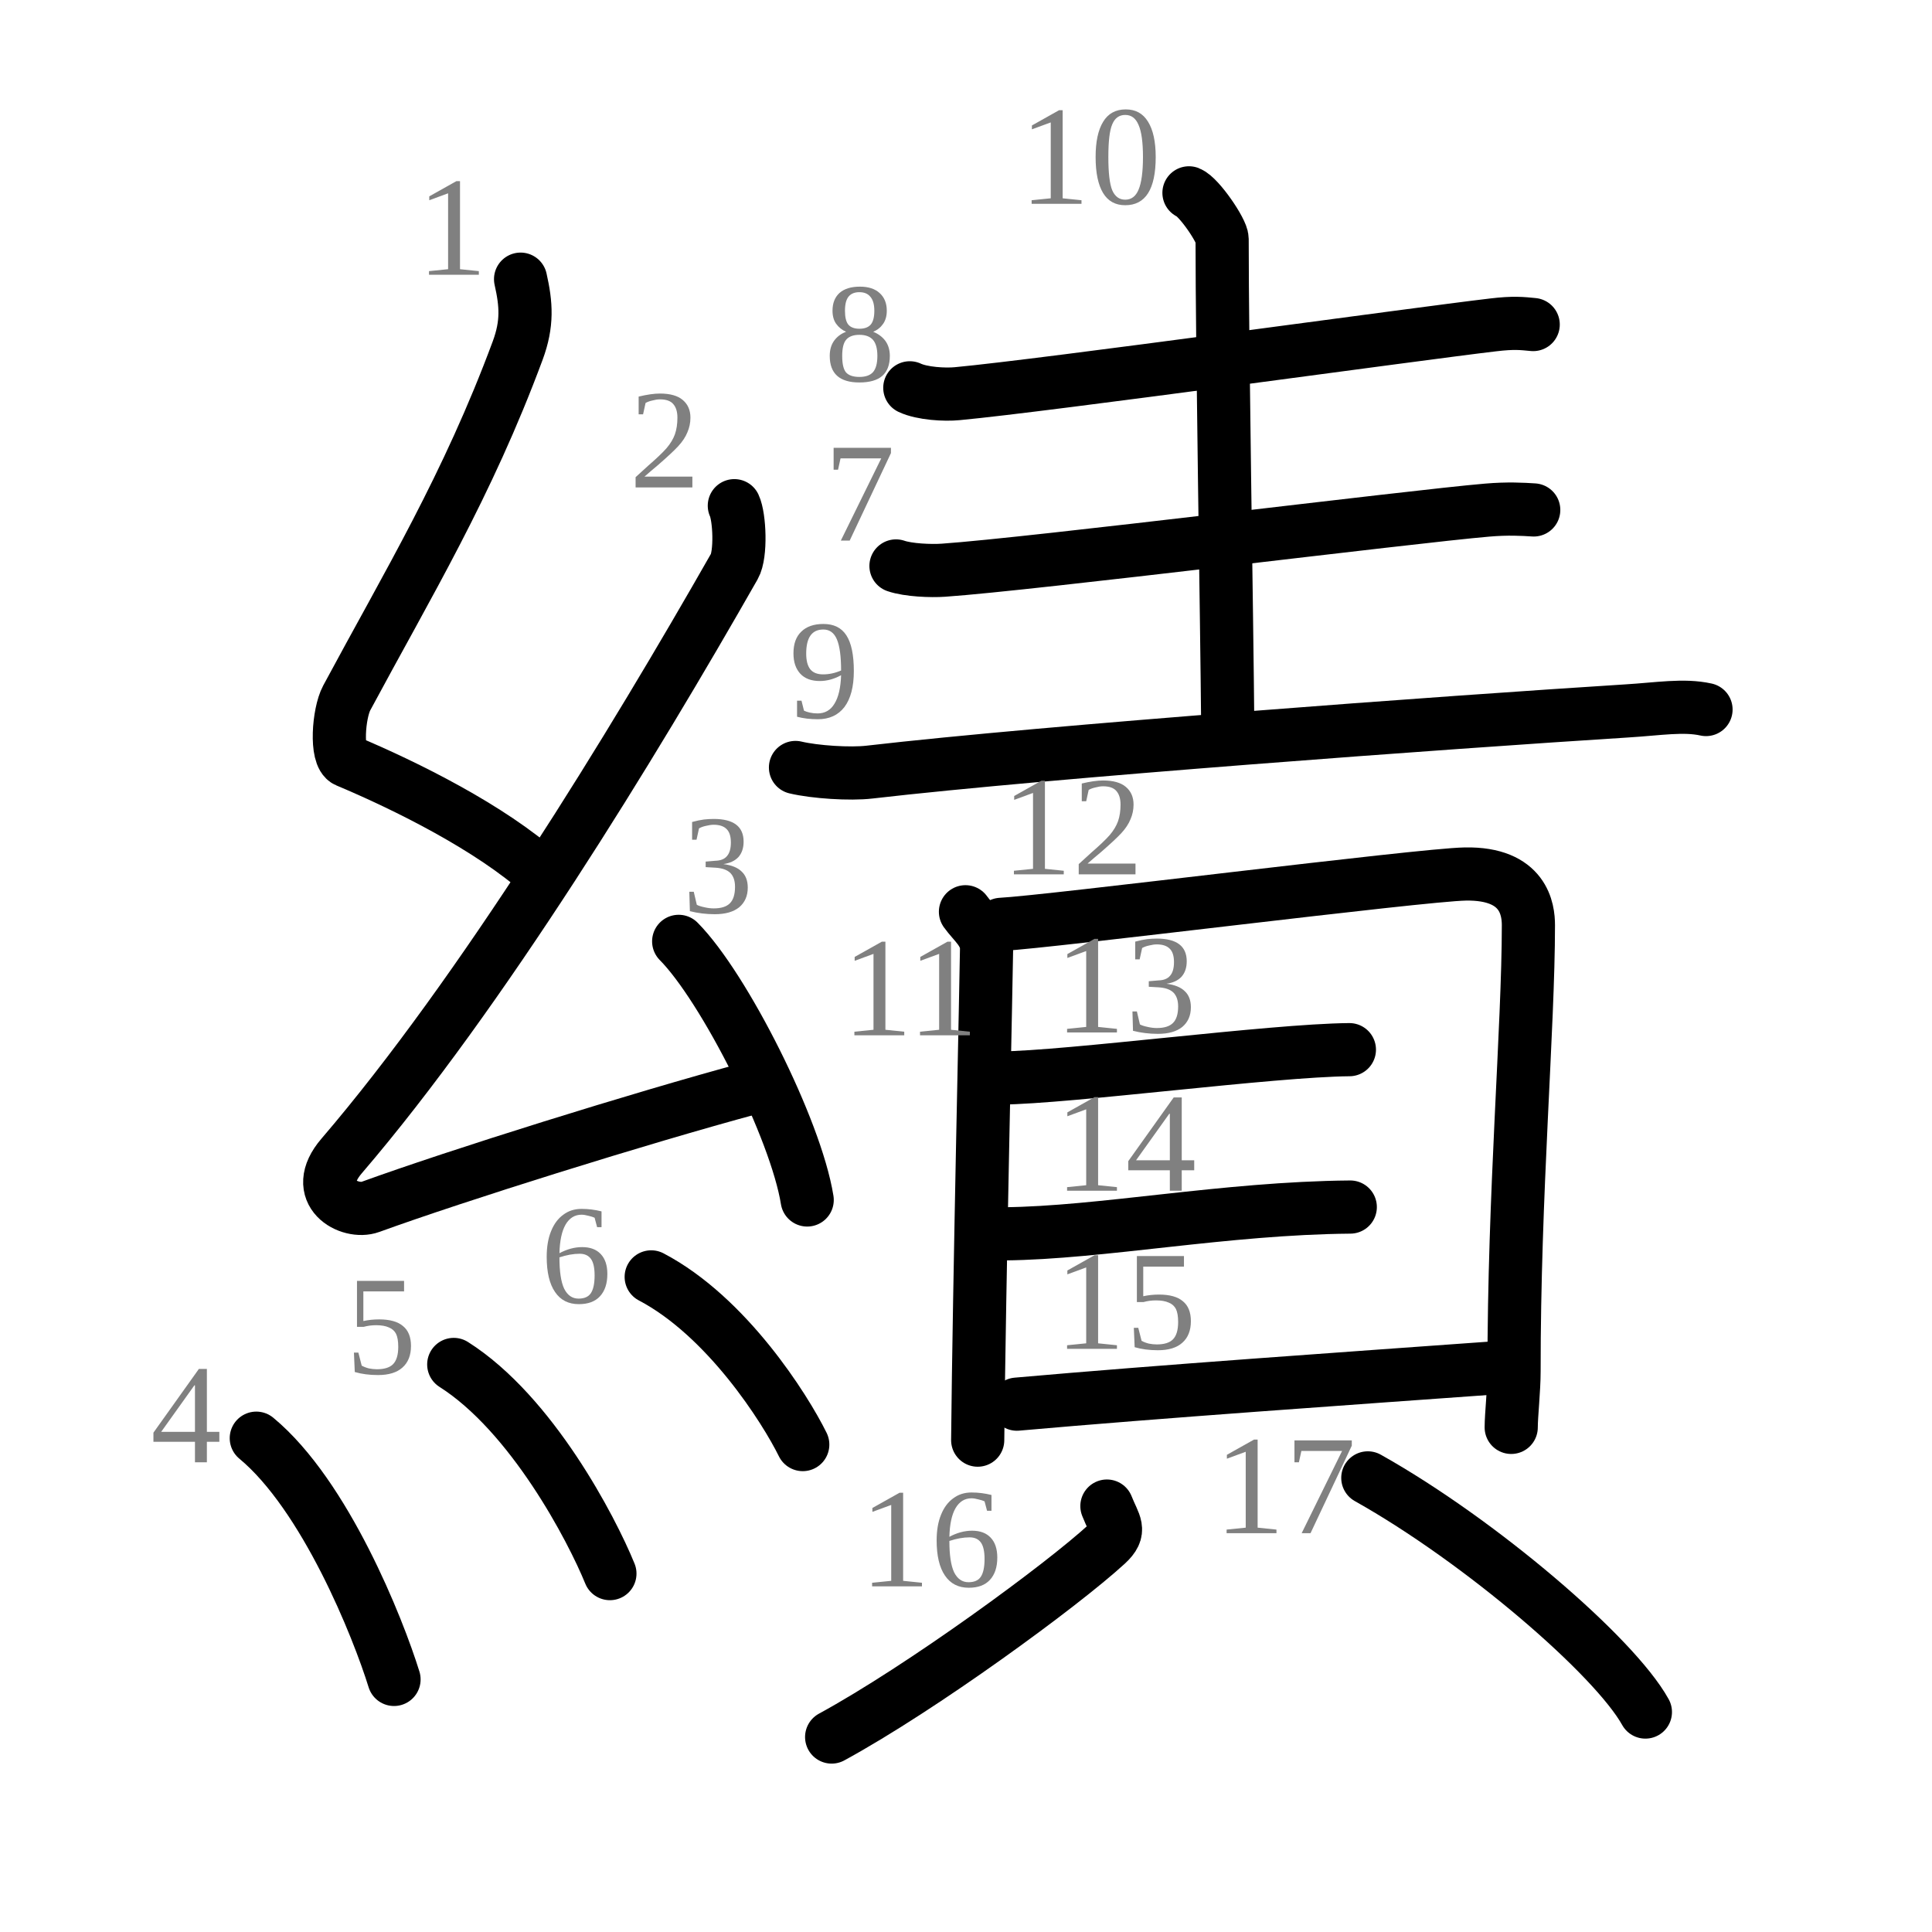
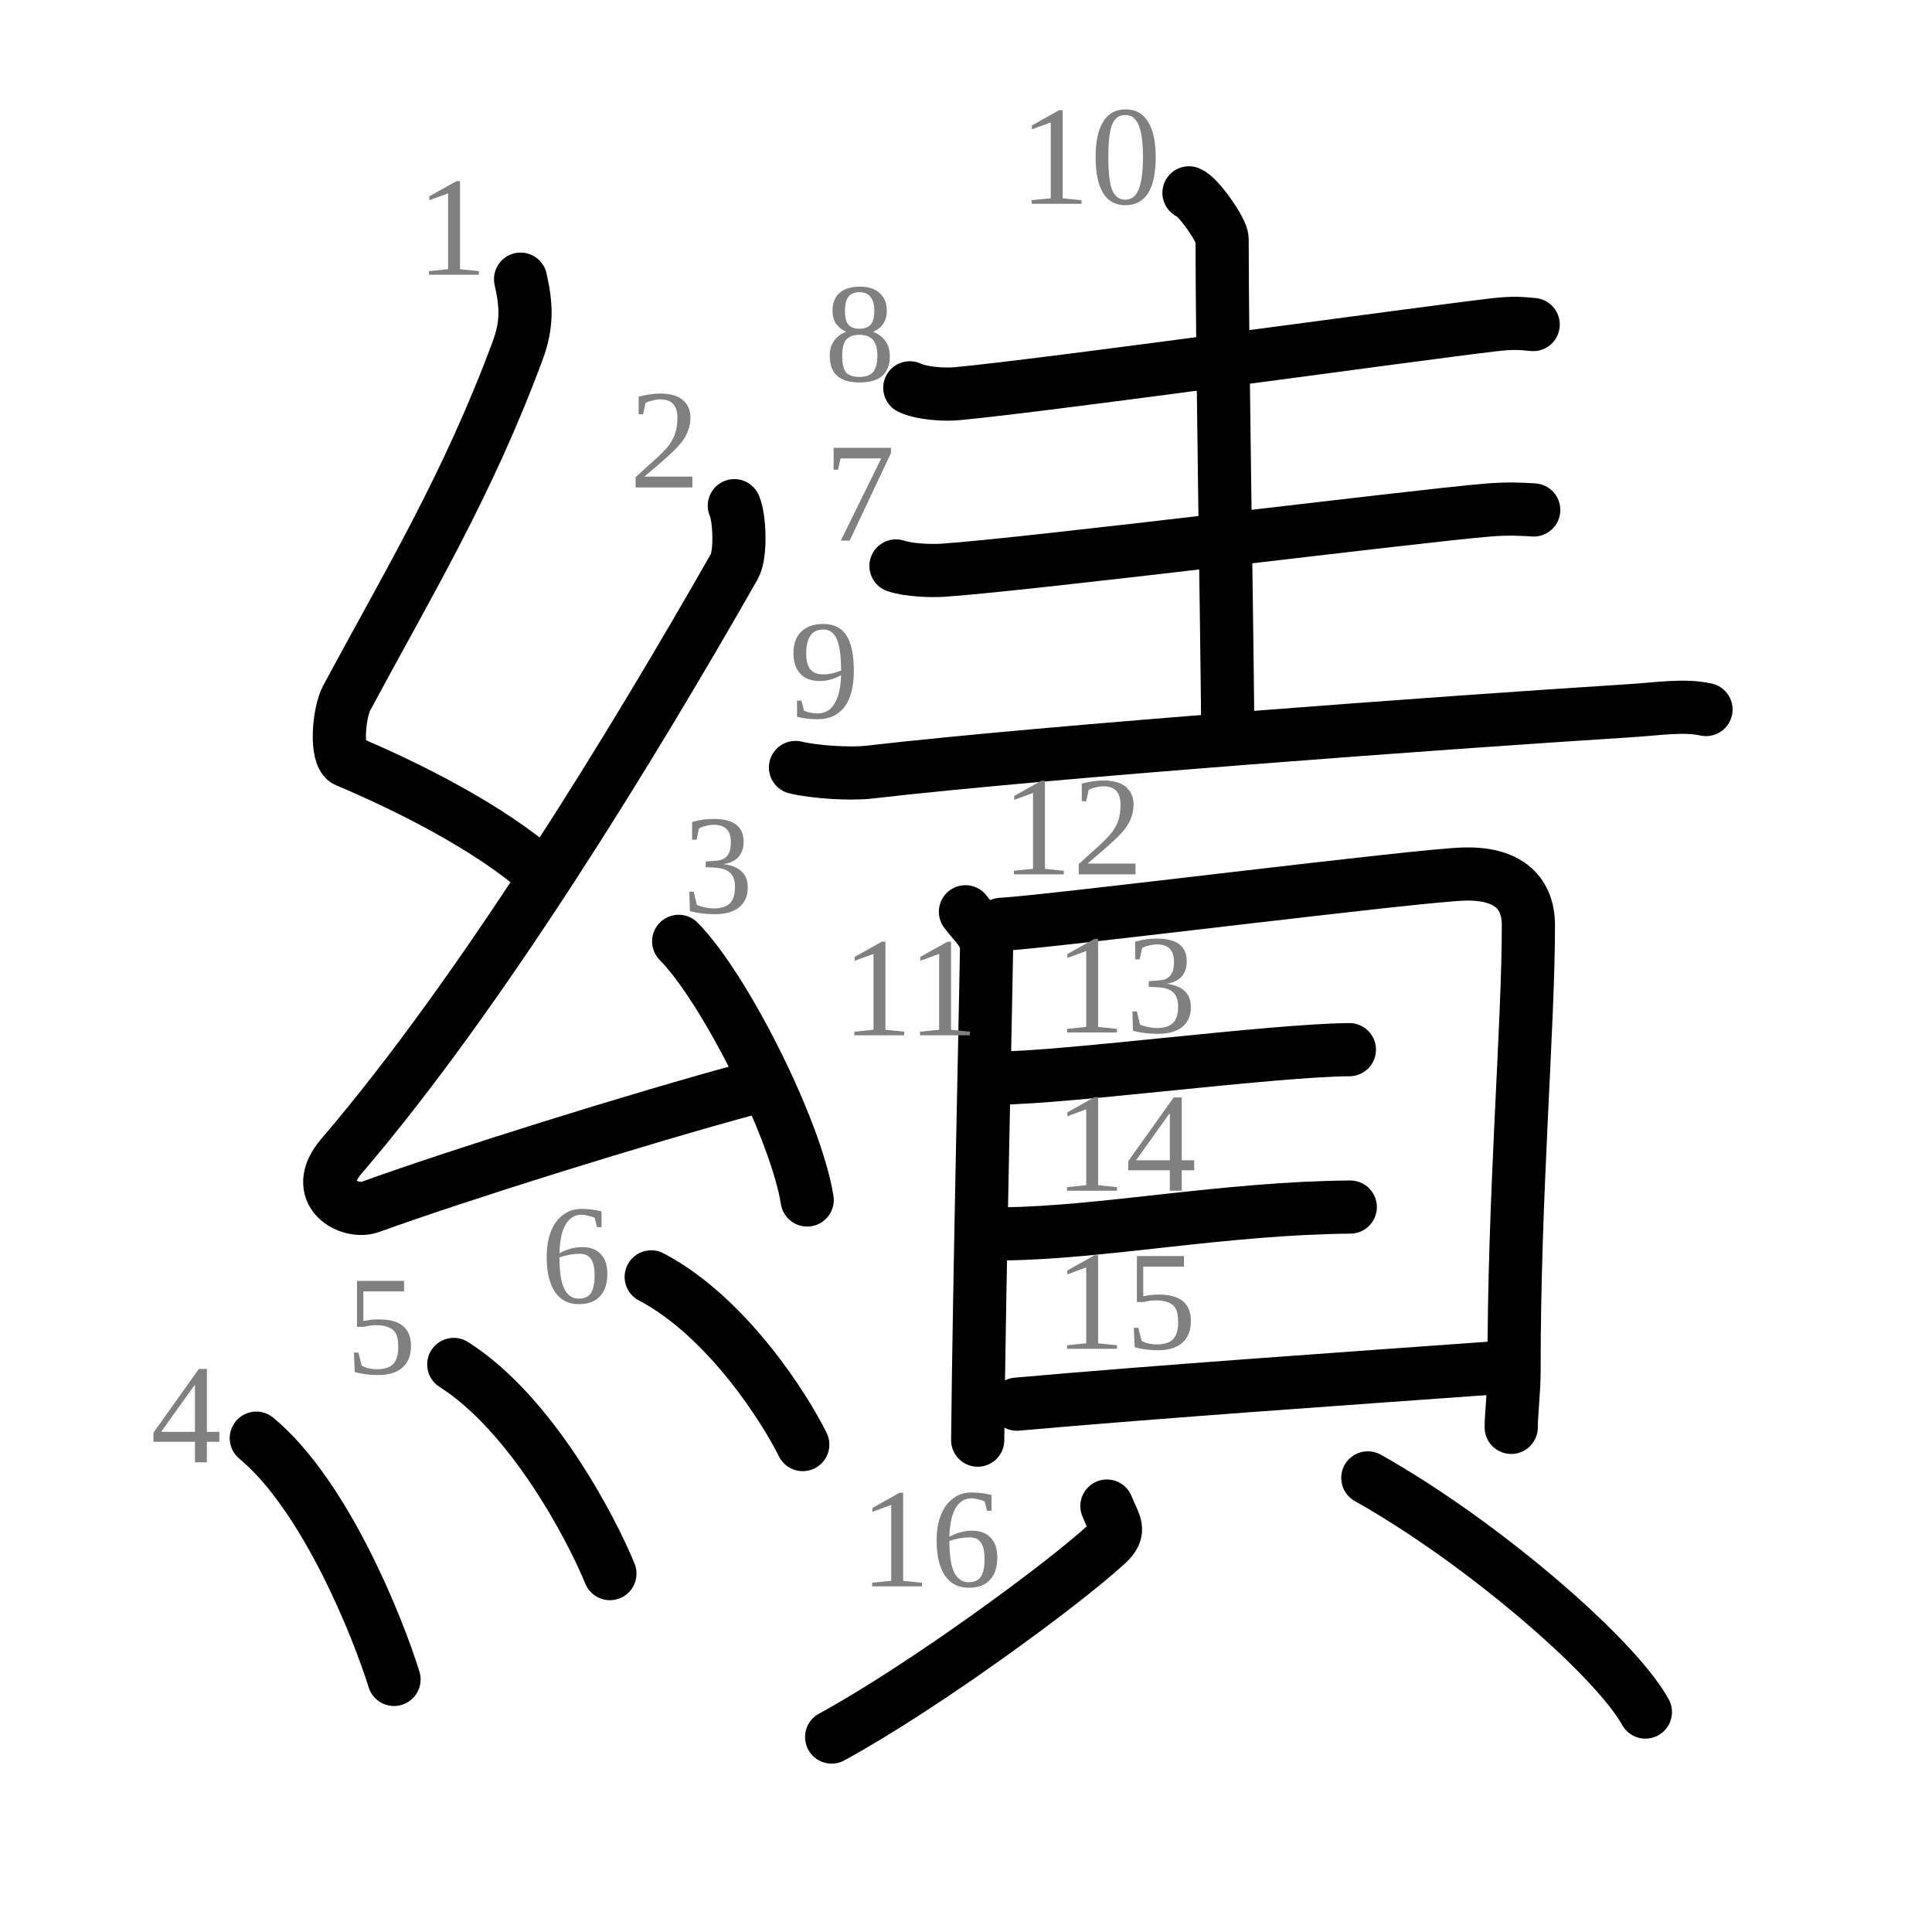
<svg xmlns="http://www.w3.org/2000/svg" xmlns:ns1="http://kanjivg.tagaini.net" width="109" height="109" viewBox="0 0 109 109">
  <g id="kvg:StrokePaths_07e3e-KaishoVtLst" style="fill:none;stroke:#000000;stroke-width:3;stroke-linecap:round;stroke-linejoin:round;">
    <g id="kvg:07e3e-KaishoVtLst" ns1:element="績">
      <g id="kvg:07e3e-KaishoVtLst-g1" ns1:element="糸" ns1:variant="true" ns1:position="left" ns1:radical="general">
        <path id="kvg:07e3e-KaishoVtLst-s1" ns1:type="㇜" d="M29.37,15.75c0.32,1.42,0.4,2.5-0.16,4.02c-2.84,7.66-6.21,13.2-9.65,19.61c-0.46,0.86-0.64,3.28,0,3.55c3.38,1.42,8.12,3.78,11.02,6.38" />
        <path id="kvg:07e3e-KaishoVtLst-s2" ns1:type="㇜" d="M41.43,28.53c0.3,0.64,0.39,2.75,0,3.43C35.7,42.02,27.15,56.03,19.28,65.21c-1.81,2.1,0.45,3.31,1.62,2.88c4.93-1.79,15.15-4.99,21.48-6.7" />
        <path id="kvg:07e3e-KaishoVtLst-s3" ns1:type="㇔" d="M38.29,53.11c2.56,2.58,6.61,10.59,7.25,14.59" />
        <path id="kvg:07e3e-KaishoVtLst-s4" ns1:type="㇔" d="M14.46,81.14c3.89,3.22,6.87,10.7,7.77,13.61" />
        <path id="kvg:07e3e-KaishoVtLst-s5" ns1:type="㇔" d="M25.6,76.98c4.4,2.79,7.78,9.27,8.81,11.8" />
        <path id="kvg:07e3e-KaishoVtLst-s6" ns1:type="㇔" d="M36.74,72.04c4.27,2.24,7.55,7.43,8.55,9.46" />
      </g>
      <g id="kvg:07e3e-KaishoVtLst-g2" ns1:element="責" ns1:position="right">
        <g id="kvg:07e3e-KaishoVtLst-g3" ns1:element="龶" ns1:position="top">
          <path id="kvg:07e3e-KaishoVtLst-s7" ns1:type="㇐" d="M51.33,21.88c0.7,0.33,1.98,0.4,2.68,0.33c5.04-0.47,25.88-3.37,30.23-3.88c1.16-0.14,1.64-0.08,2.26-0.02" />
          <path id="kvg:07e3e-KaishoVtLst-s8" ns1:type="㇐" d="M50.55,31.93c0.7,0.24,1.98,0.29,2.68,0.24c5.04-0.35,26.33-3.02,30.67-3.39c1.16-0.1,2.01-0.05,2.63-0.01" />
          <path id="kvg:07e3e-KaishoVtLst-s9" ns1:type="㇐" d="M44.88,43.3c1.09,0.26,3.09,0.39,4.18,0.26c10.12-1.17,32.58-2.81,42.71-3.45c1.81-0.11,3.21-0.36,4.48-0.08" />
          <path id="kvg:07e3e-KaishoVtLst-s10" ns1:type="㇑" d="M67.08,10.88c0.56,0.22,1.87,2.14,1.87,2.6c0,6.27,0.26,20.75,0.32,27.79" />
        </g>
        <g id="kvg:07e3e-KaishoVtLst-g4" ns1:element="貝" ns1:position="bottom">
          <g id="kvg:07e3e-KaishoVtLst-g5" ns1:element="目" ns1:position="top">
            <path id="kvg:07e3e-KaishoVtLst-s11" ns1:type="㇑" d="M54.47,51.44c0.48,0.67,1.19,1.17,1.19,2.08s-0.42,19.23-0.5,27.73" />
            <path id="kvg:07e3e-KaishoVtLst-s12" ns1:type="㇕a" d="M56.48,52.15c2.75-0.14,23.69-2.8,26.19-2.84c3.33-0.06,3.56,2.03,3.56,2.89c0,5.75-0.82,15.2-0.81,25.17c0,1.03-0.16,2.48-0.16,3.16" />
            <path id="kvg:07e3e-KaishoVtLst-s13" ns1:type="㇐a" d="M56.43,60.82c3.93-0.04,15.29-1.56,19.7-1.6" />
            <path id="kvg:07e3e-KaishoVtLst-s14" ns1:type="㇐a" d="M56.65,69.61c5.46-0.05,12.46-1.45,19.53-1.51" />
            <path id="kvg:07e3e-KaishoVtLst-s15" ns1:type="㇐a" d="M57.37,79.22c8.13-0.72,18.53-1.44,27.14-2.06" />
          </g>
          <g id="kvg:07e3e-KaishoVtLst-g6" ns1:element="八" ns1:position="bottom">
            <path id="kvg:07e3e-KaishoVtLst-s16" ns1:type="㇒" d="M62.45,84.97c0.42,1.07,0.84,1.36,0,2.14C59.89,89.46,52.02,95.22,46.92,98" />
            <path id="kvg:07e3e-KaishoVtLst-s17" ns1:type="㇔" d="M77.17,83.38c6.38,3.58,13.92,10.07,15.66,13.21" />
          </g>
        </g>
      </g>
    </g>
  </g>
  <g id="kvg:StrokeNumbers_07e3e-KaishoVtLst" style="font-size:8;fill:#808080">
    <text transform="matrix(1 0 0 1 23.50 15.50)">1</text>
    <text transform="matrix(1 0 0 1 35.50 27.50)">2</text>
    <text transform="matrix(1 0 0 1 38.50 51.50)">3</text>
    <text transform="matrix(1 0 0 1 8.50 82.50)">4</text>
    <text transform="matrix(1 0 0 1 19.50 77.50)">5</text>
    <text transform="matrix(1 0 0 1 30.50 73.50)">6</text>
    <text transform="matrix(1 0 0 1 46.50 30.50)">7</text>
    <text transform="matrix(1 0 0 1 46.50 21.50)">8</text>
    <text transform="matrix(1 0 0 1 44.50 40.50)">9</text>
    <text transform="matrix(1 0 0 1 57.50 11.50)">10</text>
    <text transform="matrix(1 0 0 1 47.50 58.41)">11</text>
    <text transform="matrix(1 0 0 1 56.50 49.33)">12</text>
    <text transform="matrix(1 0 0 1 59.50 58.25)">13</text>
    <text transform="matrix(1 0 0 1 59.50 67.18)">14</text>
    <text transform="matrix(1 0 0 1 59.50 76.10)">15</text>
    <text transform="matrix(1 0 0 1 48.50 89.50)">16</text>
-     <text transform="matrix(1 0 0 1 68.50 86.50)">17</text>
  </g>
</svg>
